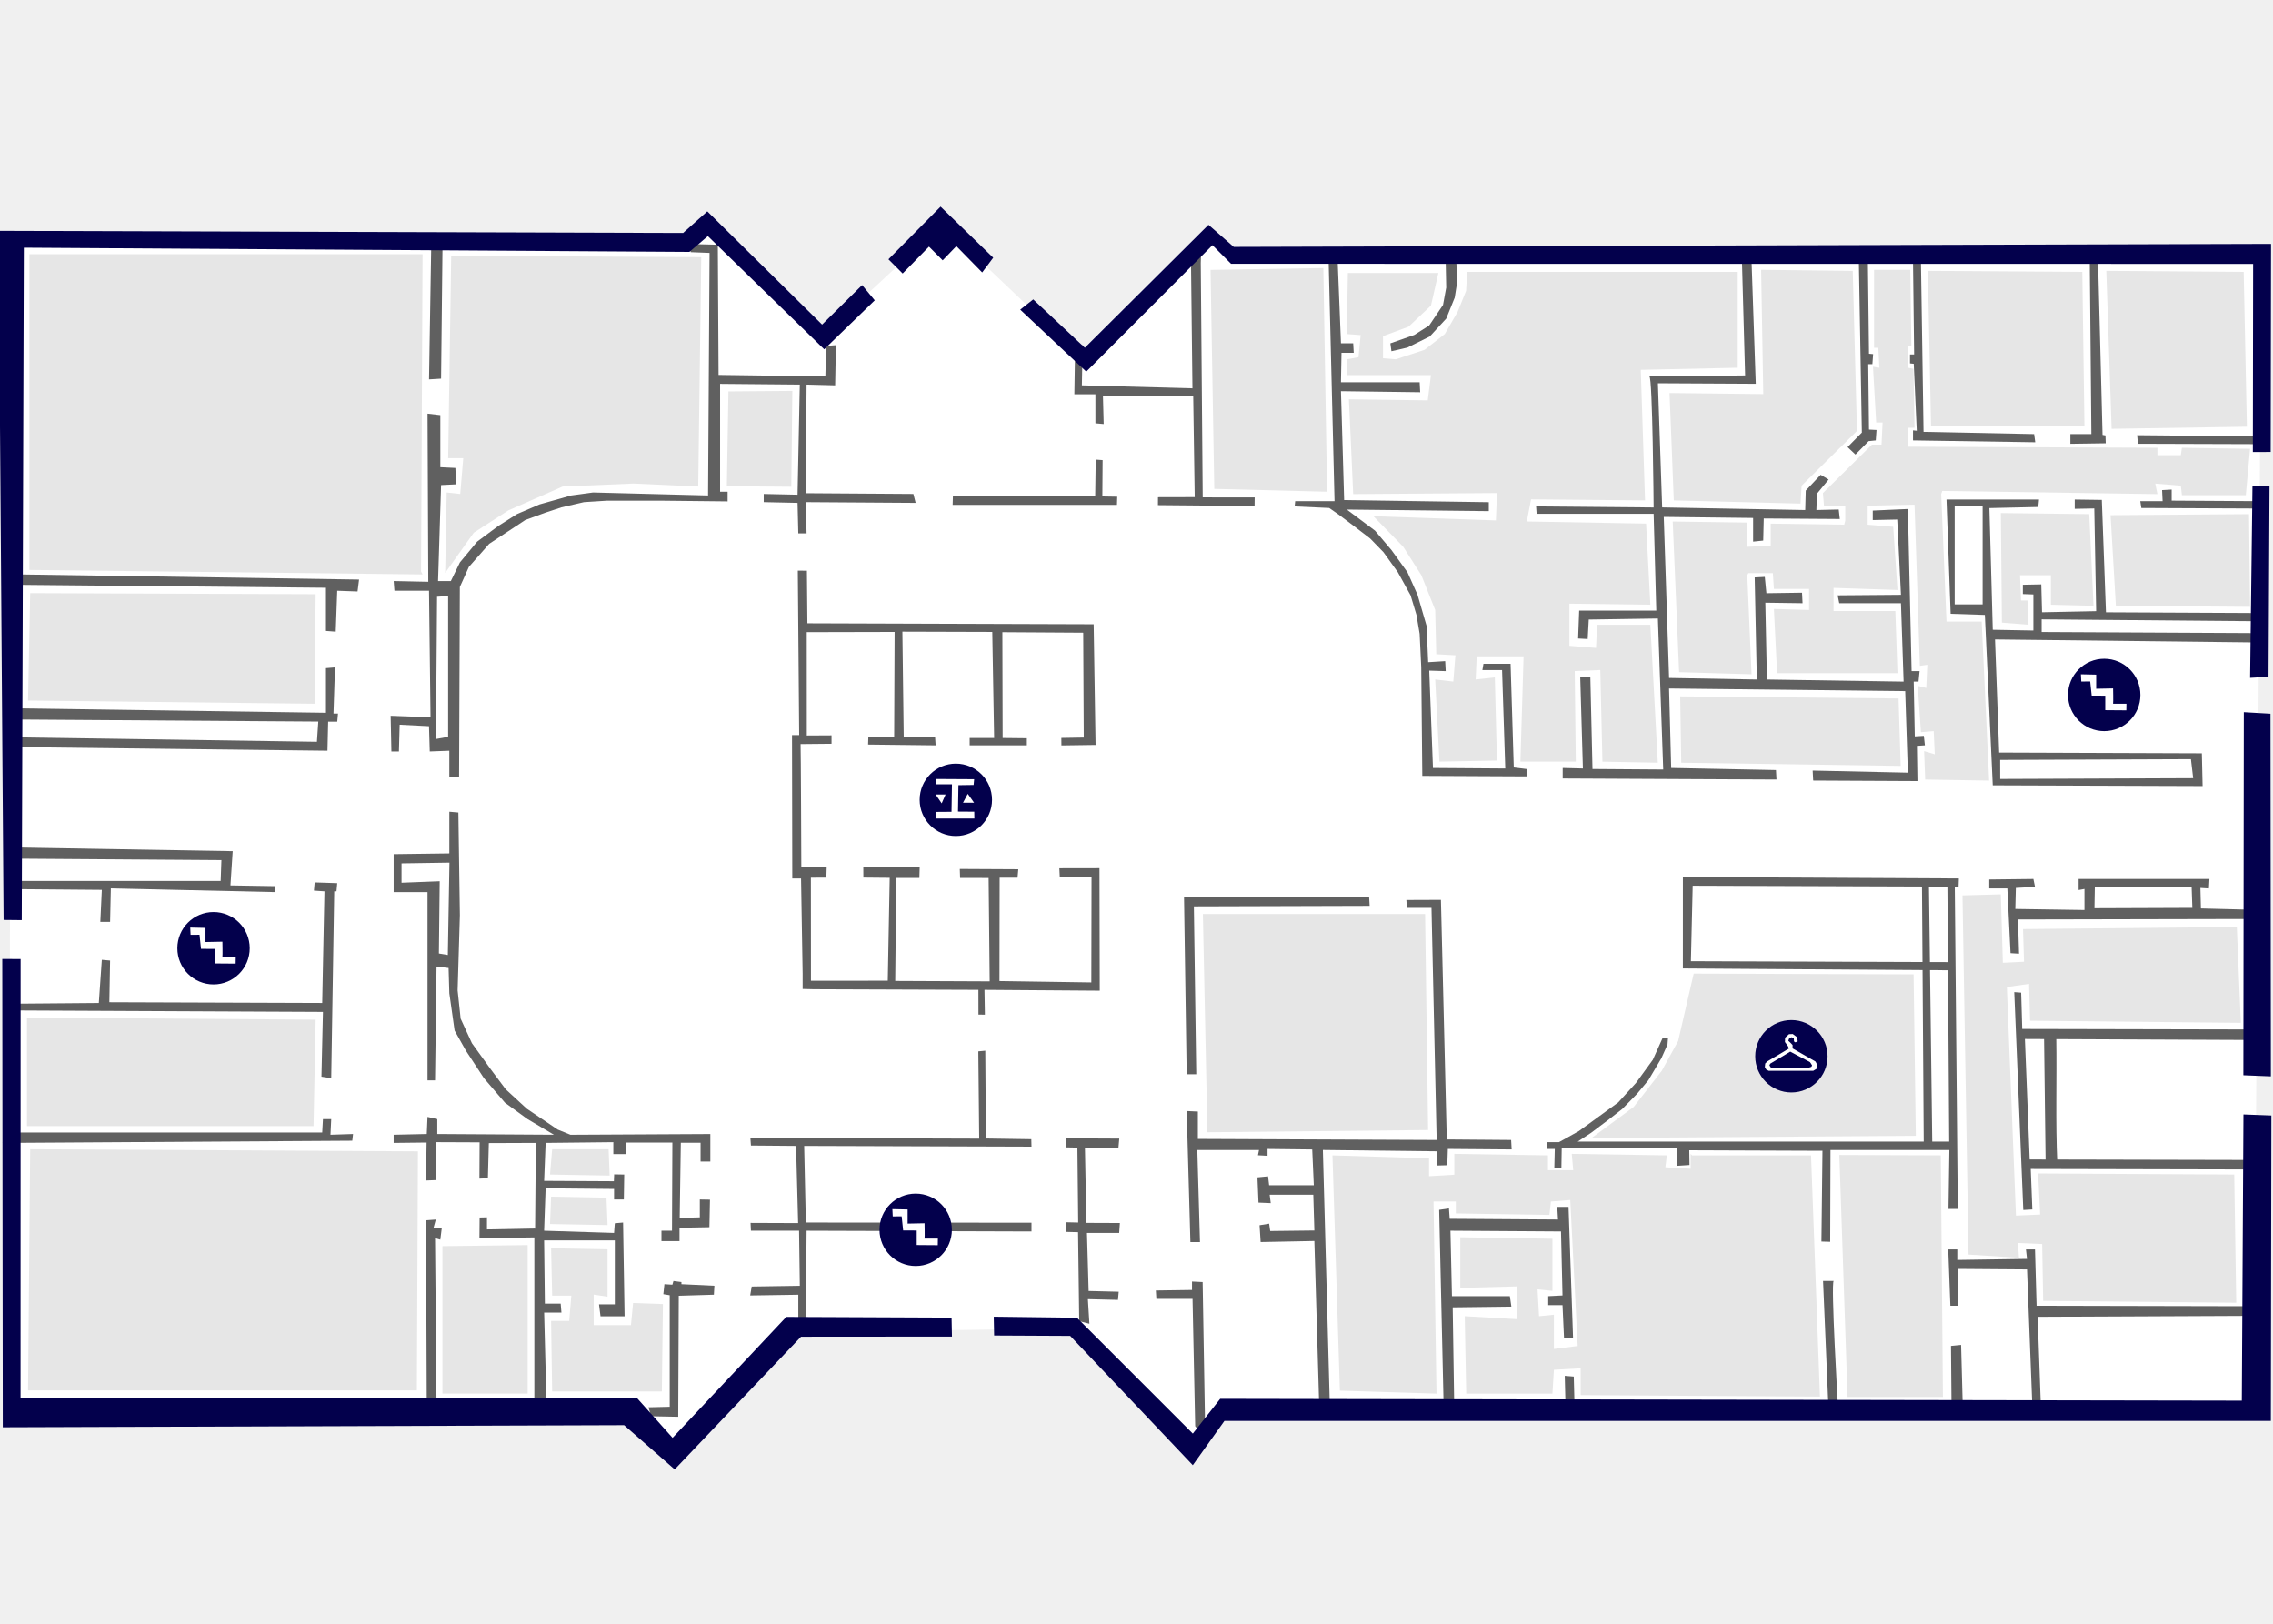
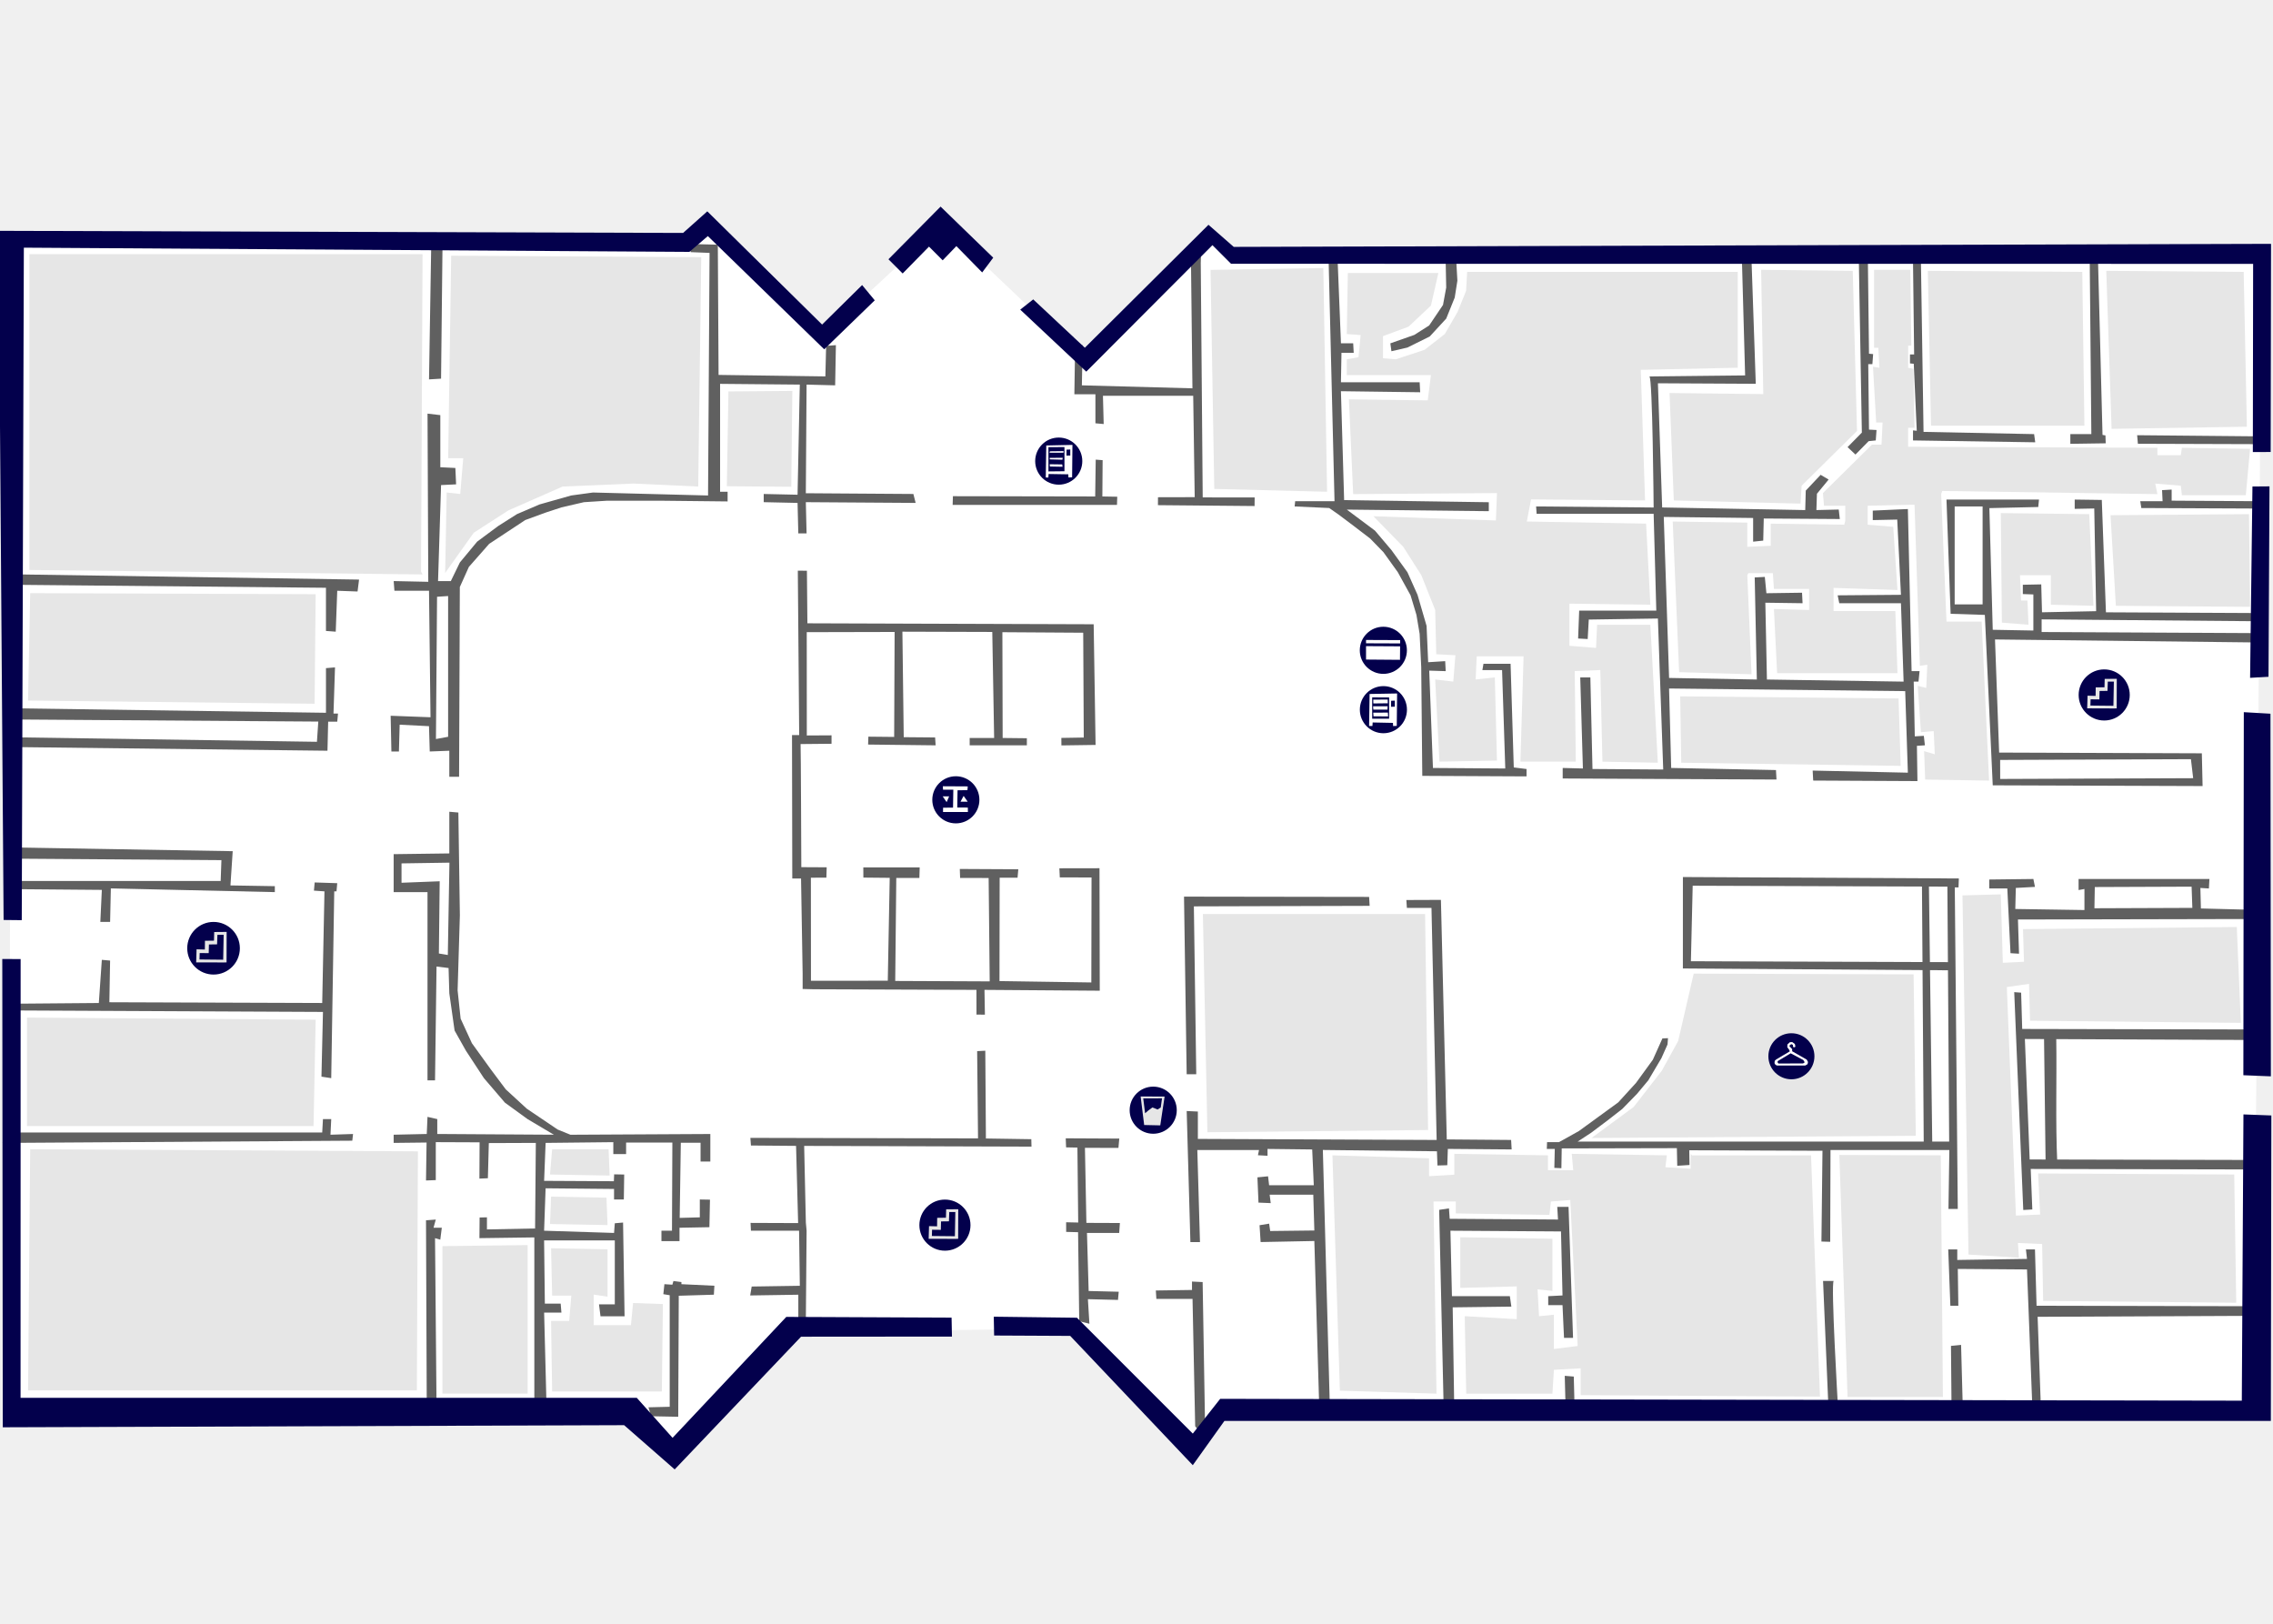
<svg xmlns="http://www.w3.org/2000/svg" width="210mm" height="150mm" viewBox="0 0 210 150" version="1.1" id="svg1" xml:space="preserve">
  <defs id="defs1" />
  <path style="display:inline;fill:#ffffff;fill-opacity:1;stroke-width:0.296" d="M 1.035,22.686 0.84,131.463 58.245,130.879 l 4.281,3.697 10.703,-11.481 25.881,-0.389 11.675,11.675 -0.195,-1.557 3.113,-2.724 94.571,0.195 0.633,-106.953 -95.864,0.123 -1.362,-1.751 -11.528,11.486 L 87.044,20.74 76.147,30.859 65.056,20.935 62.915,22.881 5.705,22.297" id="path48" />
  <g id="layer2" style="display:inline">
    <g id="g48" style="display:inline;fill:#606060;fill-opacity:1" transform="matrix(1.131638,0,0,1.119498,-7.408518,-59.47536)">
      <g id="g7" style="display:inline;fill:#606060;fill-opacity:1">
        <path style="fill:#606060;fill-opacity:1;stroke-width:0.265" d="m 94.321,81.609 -0.061,4.053 h 1.719 v 2.395 l 0.675,0.061 -0.061,-2.333 h 7.369 l 0.123,8.366 -2.998,0.007 -0.004,0.654 7.889,0.072 0.007,-0.708 -4.241,-0.004 -0.163,-19.809 h -0.798 l 0.123,10.808 -9.027,-0.246 0.061,-3.316" id="path5" />
        <path style="fill:#606060;fill-opacity:1;stroke-width:0.265" d="m 103.82,74.467 0.615,-1.034 0.191,0.511 -0.166,1.507" id="path7" />
      </g>
      <g id="g47" style="fill:#606060;fill-opacity:1">
        <path style="fill:#606060;fill-opacity:1;stroke-width:0.265" d="m 84.345,94.072 11.615,0.022 0.043,-3.039 0.564,0.043 -0.022,2.996 1.216,0.022 -0.022,0.673 -13.417,-2e-6" id="path6" />
        <path style="fill:#606060;fill-opacity:1;stroke-width:0.265" d="m 41.757,73.074 -0.184,11.36 0.983,-0.061 0.123,-11.483" id="path8" />
        <path style="display:inline;fill:#606060;fill-opacity:1;stroke-width:0.265" d="m 62.942,73.934 1.535,0.061 -0.123,20.019 -9.395,-0.246 -1.781,0.246 -2.579,0.737 -1.842,0.798 -1.535,0.983 -1.719,1.29 -1.412,1.719 -0.737,1.535 h -1.044 l 0.246,-7.921 1.228,-0.061 -0.061,-1.351 -1.228,-0.061 V 87.382 l -1.044,-0.123 0.061,13.878 -2.825,-0.061 0.061,0.798 H 41.572 l 0.123,10.439 -3.255,-0.123 0.061,2.948 h 0.614 l 0.061,-2.211 2.395,0.123 0.061,2.088 1.597,-0.061 v 2.149 h 0.798 l 0.061,-15.659 0.737,-1.658 1.658,-1.904 1.29,-0.86 1.658,-1.105 1.658,-0.614 1.29,-0.43 1.842,-0.43 1.904,-0.123 h 4.237 l 5.588,0.061 v -0.798 h -0.614 v -8.904 l 6.509,0.061 -0.184,9.088 -2.763,-0.061 v 0.675 l 2.763,0.061 0.061,2.518 h 0.675 l -0.061,-2.579 8.965,0.061 -0.184,-0.737 -8.781,-0.061 0.061,-8.965 2.333,0.061 0.061,-3.316 -0.798,0.061 -0.061,2.518 -8.72,-0.123 -0.061,-10.746 -2.456,-0.061" id="path9" />
        <path style="fill:#606060;fill-opacity:1;stroke-width:0.265" d="m 7.86,100.523 28.001,0.43 -0.123,0.983 -1.658,-0.061 -0.123,3.377 -0.798,-0.061 v -3.562 L 7.614,101.382" id="path10" />
        <path style="fill:#606060;fill-opacity:1;stroke-width:0.265" d="m 33.16,108.26 v 3.684 l -25.361,-0.368 -0.061,0.921 26.343,0.184 0.061,-0.675 h -0.368 l 0.123,-3.807" id="path11" />
        <path style="fill:#606060;fill-opacity:1;stroke-width:0.265" d="m 7.921,113.971 24.501,0.368 0.123,-1.842 h 0.798 l -0.061,2.579 -25.975,-0.307" id="path12" />
        <path style="fill:#606060;fill-opacity:1;stroke-width:0.265" d="m 7.676,123.059 17.869,0.307 -0.184,2.825 3.623,0.061 v 0.491 l -13.387,-0.307 -0.061,2.763 h -0.798 l 0.123,-2.64 -7.185,-0.061 v -0.675 H 24.563 l 0.061,-1.719 -17.071,-0.123" id="path13" />
        <path style="fill:#606060;fill-opacity:1;stroke-width:0.265" d="m 7.369,135.954 7.246,-0.061 0.246,-3.562 0.675,0.061 -0.061,3.439 17.378,0.061 0.184,-9.211 -0.86,-0.061 0.061,-0.675 1.842,0.061 -0.061,0.675 h -0.184 l -0.246,15.413 -0.798,-0.123 0.123,-5.342 -25.607,-0.123" id="path14" />
        <path style="fill:#606060;fill-opacity:1;stroke-width:0.265" d="M 7.062,146.578 H 32.853 l 0.061,-1.105 h 0.675 l -0.061,1.29 1.842,-0.061 -0.061,0.553 -28.554,0.184" id="path15" />
        <path style="fill:#606060;fill-opacity:1;stroke-width:0.265" d="m 43.23,120.111 v 3.439 l -4.544,0.061 v 3.132 h 2.763 v 15.536 h 0.614 l 0.123,-9.395 0.983,0.123 0.061,2.088 0.43,3.07 0.921,1.658 1.474,2.272 1.719,2.026 1.842,1.351 2.149,1.29 -9.518,-0.061 v -1.228 l -0.798,-0.184 -0.061,1.412 -2.702,0.061 v 0.675 l 2.687,-0.031 -0.046,3.132 0.798,-0.031 v -3.132 l 3.577,0.015 -0.015,2.994 0.691,-0.031 0.077,-2.901 3.838,-0.015 -0.061,7.062 -3.93,0.077 -2e-6,-0.998 -0.599,0.015 -0.015,1.704 4.483,-0.061 v 13.448 h 0.983 l -0.184,-7.246 h 1.412 l -0.061,-0.737 H 51.029 l -0.061,-5.22 h 5.772 v 5.281 h -1.29 l 0.123,0.983 h 1.965 l -0.123,-7.737 -0.675,0.061 -0.061,0.798 -5.711,-0.184 0.123,-3.5 5.588,0.054 v 0.867 l 0.798,1e-5 0.031,-2.057 -0.821,-0.015 -0.023,0.568 -5.695,-0.031 0.123,-3.132 5.527,-0.061 v 0.983 h 1.044 l -3e-6,-0.952 h 3.777 l -0.031,7.277 h -0.86 v 0.86 h 1.474 v -1.105 l 2.441,-0.046 0.046,-2.272 -0.829,-0.015 v 1.474 l -1.643,0.046 0.092,-6.202 h 1.612 v 1.551 h 0.798 v -2.272 l -11.422,0.061 -1.044,-0.43 -2.518,-1.719 -1.719,-1.597 -1.228,-1.658 -1.535,-2.149 -0.921,-2.026 -0.246,-2.333 0.184,-6.202 -0.123,-8.474" id="path16" />
      </g>
-       <path style="fill:#606060;fill-opacity:1;stroke-width:0.265" d="m 72.464,104.561 23.372,0.079 0.156,9.957 -2.789,0.04 -0.006,-0.619 1.83,-0.031 -0.045,-8.649 -6.599,-0.043 0.022,8.728 1.976,0.022 -2e-6,0.586 -4.668,-4e-5 v -0.608 l 1.997,4e-5 -0.152,-8.749 -7.338,-0.022 0.109,8.706 2.562,0.022 0.043,0.651 -5.514,-0.065 0.022,-0.651 2.106,0.022 0.037,-8.662 -7.174,0.017 0.005,8.525 2.019,-0.011 -2e-6,0.695 -2.527,0.025 c 0.023,0.131 0.06,10.158 0.06,10.158 l 2.071,0.011 -0.025,0.854 -1.265,0.004 0.006,8.507 6.272,-0.006 0.158,-8.489 -2.151,-0.021 -0.005,-0.838 h 4.603 l -0.026,0.868 H 79.721 l -0.087,8.5 7.714,0.035 -0.087,-8.531 -2.329,-0.005 -0.025,-0.74 4.776,0.025 -0.061,0.695 h -1.461 l -0.015,8.531 7.499,0.113 0.017,-8.662 -2.591,-0.008 -0.036,-0.75 3.276,-0.006 0.022,10.108 -9.411,-0.07 0.033,2.045 -0.524,-0.005 -0.004,-2.04 -13.442,-0.05 -0.909,-0.023 10e-7,-1.259 -0.13,-7.859 -0.716,0.002 -0.022,-11.835 0.586,4e-5 -0.112,-13.569 0.743,0.008" id="path17" />
+       <path style="fill:#606060;fill-opacity:1;stroke-width:0.265" d="m 72.464,104.561 23.372,0.079 0.156,9.957 -2.789,0.04 -0.006,-0.619 1.83,-0.031 -0.045,-8.649 -6.599,-0.043 0.022,8.728 1.976,0.022 -2e-6,0.586 -4.668,-4e-5 v -0.608 l 1.997,4e-5 -0.152,-8.749 -7.338,-0.022 0.109,8.706 2.562,0.022 0.043,0.651 -5.514,-0.065 0.022,-0.651 2.106,0.022 0.037,-8.662 -7.174,0.017 0.005,8.525 2.019,-0.011 -2e-6,0.695 -2.527,0.025 c 0.023,0.131 0.06,10.158 0.06,10.158 l 2.071,0.011 -0.025,0.854 -1.265,0.004 0.006,8.507 6.272,-0.006 0.158,-8.489 -2.151,-0.021 -0.005,-0.838 h 4.603 l -0.026,0.868 H 79.721 l -0.087,8.5 7.714,0.035 -0.087,-8.531 -2.329,-0.005 -0.025,-0.74 4.776,0.025 -0.061,0.695 h -1.461 l -0.015,8.531 7.499,0.113 0.017,-8.662 -2.591,-0.008 -0.036,-0.75 3.276,-0.006 0.022,10.108 -9.411,-0.07 0.033,2.045 -0.686,-0.005 -0.004,-2.04 -13.28,-0.05 -0.909,-0.023 10e-7,-1.259 -0.13,-7.859 -0.716,0.002 -0.022,-11.835 0.586,4e-5 -0.112,-13.569 0.743,0.008" id="path17" />
      <g id="g46" style="fill:#606060;fill-opacity:1">
-         <path style="fill:#606060;fill-opacity:1;stroke-width:0.265" d="m 71.723,162.114 v -2.149 l -3.93,0.061 0.123,-0.737 3.93,-0.061 -0.061,-4.544 h -3.93 l -0.031,-0.645 3.884,0.015 -0.169,-6.371 -3.684,-0.031 -0.046,-0.629 18.683,0.061 -0.072,-7.2 0.568,-0.055 0.05,7.243 3.707,0.058 0.015,0.614 -18.56,-0.061 0.138,6.325 18.422,0.015 -2e-6,0.722 -18.361,-0.061 -0.061,7.369" id="path18" />
+         <path style="fill:#606060;fill-opacity:1;stroke-width:0.265" d="m 71.723,162.114 v -2.149 l -3.93,0.061 0.123,-0.737 3.93,-0.061 -0.061,-4.544 h -3.93 l -0.031,-0.645 3.884,0.015 -0.169,-6.371 -3.684,-0.031 -0.046,-0.629 18.586,0.042 -0.072,-7.2 0.665,-0.035 0.05,7.243 3.707,0.058 0.015,0.614 -18.56,-0.061 0.138,6.325 0.061,0.675 -0.061,7.369" id="path18" />
        <path style="fill:#606060;fill-opacity:1;stroke-width:0.265" d="m 93.555,147.058 4.372,0.022 -0.069,0.769 -2.735,-0.004 0.119,6.192 2.735,0.011 -0.058,0.82 h -2.63 l 0.137,4.79 2.456,0.061 -0.061,0.675 -2.456,-0.061 0.123,2.026 -0.831,-0.206 -0.094,-7.347 -0.972,-0.025 -0.004,-0.795 0.987,0.022 -0.065,-6.184 -0.925,-0.018" id="path19" />
        <path style="fill:#606060;fill-opacity:1;stroke-width:0.265" d="m 100.911,159.616 2.953,-0.043 v -0.695 l 0.868,0.043 0.217,12.983 -0.825,-1.086 -0.217,-10.508 h -2.953" id="path20" />
        <path style="fill:#606060;fill-opacity:1;stroke-width:0.265" d="m 103.733,155.621 h 0.782 l -0.217,-7.599 h 5.037 l -0.087,0.434 0.782,0.043 v -0.564 l 3.647,0.043 0.13,2.953 h -3.647 l -0.087,-0.738 -0.868,0.087 0.087,2.084 0.999,0.043 -0.087,-0.695 h 3.561 l 0.087,2.953 -3.604,0.043 -0.087,-0.608 -0.782,0.13 0.087,1.389 4.386,-0.087 0.391,13.417 0.868,0.043 -0.564,-20.972 9.314,0.109 0.043,1.172 0.803,-0.022 0.043,-1.346 5.211,0.043 -0.043,-0.782 -5.254,-0.043 -0.478,-19.767 -2.822,0.011 0.043,0.651 h 2.008 l 0.423,19.149 -19.496,-0.087 v -2.258 l -0.912,-0.043" id="path21" />
        <path style="fill:#606060;fill-opacity:1;stroke-width:0.265" d="m 103.212,127.115 0.217,14.655 h 0.782 l -0.195,-13.851 14.351,-0.043 -0.043,-0.738" id="path22" />
        <path style="fill:#606060;fill-opacity:1;stroke-width:0.265" d="M 115.022,74.814 115.5,94.484 h -3.213 l -0.043,0.434 2.822,0.13 0.738,0.521 1.259,0.955 1.346,1.042 1.086,1.129 1.172,1.65 1.042,1.911 0.478,1.607 0.261,1.563 0.13,2.736 0.087,8.988 8.511,0.043 v -0.608 l -1.042,-0.13 -0.261,-8.554 h -2.214 l -0.087,0.521 h 1.607 l 0.261,8.12 -5.905,-0.043 -0.304,-8.033 1.346,0.043 -0.043,-0.825 -1.389,0.087 -0.13,-2.996 -0.738,-2.562 -0.825,-1.867 -1.303,-1.824 -1.346,-1.607 -2.301,-1.737 11.593,0.13 v -0.738 l -11.811,-0.174 -0.261,-8.988 6.47,0.087 -0.043,-0.825 h -6.426 l 0.043,-2.432 h 0.999 l -0.043,-0.782 h -0.999 l -0.261,-6.6" id="path23" />
        <path style="display:inline;fill:#606060;fill-opacity:1;stroke-width:0.265" d="m 124.575,74.728 0.043,2.128 -0.261,1.433 -1.129,1.693 -1.216,0.782 -1.954,0.695 0.087,0.651 1.303,-0.304 1.824,-0.912 1.346,-1.476 0.695,-1.737 0.217,-1.389 -0.087,-1.563" id="path24" />
        <path style="display:inline;fill:#606060;fill-opacity:1;stroke-width:0.265" d="m 148.761,74.597 0.261,9.509 c 0,0 -8.076,0.087 -7.816,0.087 0.261,0 0.347,10.812 0.347,10.812 L 131.957,94.918 132,95.526 h 9.553 l 0.217,7.989 h -6.296 l -0.087,2.301 0.782,0.043 0.087,-1.607 5.645,-0.087 0.434,12.462 -5.775,-0.043 -0.174,-7.555 h -0.825 l 0.217,7.512 -1.65,-0.043 v 0.868 l 17.455,0.087 -0.043,-0.782 -8.554,-0.174 -0.174,-6.557 19.279,0.217 0.217,6.73 -7.772,-0.174 0.043,0.825 8.511,0.043 -0.043,-2.909 0.651,-0.043 -0.087,-0.782 -0.738,0.043 -0.087,-4.516 h 0.391 l 0.087,-0.868 h -0.651 l -0.304,-13.374 -2.866,0.13 v 0.782 l 1.997,-0.043 0.304,6.209 -5.167,0.043 0.13,0.651 h 5.037 l 0.217,6.47 -11.159,-0.174 -0.13,-6.339 3.039,0.043 -0.043,-0.868 -2.909,0.043 -0.13,-1.346 -0.825,0.043 0.174,8.424 -7.164,-0.13 -0.434,-13.287 7.295,0.087 v 1.954 l 0.825,-0.087 0.043,-1.824 6.209,0.043 -0.087,-0.782 -1.824,0.043 0.043,-1.346 0.955,-1.172 -0.651,-0.391 -1.216,1.303 -0.043,1.607 -11.68,-0.217 -0.347,-10.247 7.989,0.043 -0.347,-10.204" id="path25" />
        <path style="fill:#606060;fill-opacity:1;stroke-width:0.265" d="m 158.306,74.609 0.246,14.216 -1.167,1.197 0.645,0.614 1.075,-1.105 0.583,-0.061 0.061,-0.86 -0.614,-0.031 -0.061,-5.404 h 0.338 l 0.061,-0.829 -0.338,-0.031 -0.092,-7.768" id="path26" />
        <path style="fill:#606060;fill-opacity:1;stroke-width:0.265" d="m 162.728,74.701 0.092,7.676 h -0.338 v 0.737 l 0.307,0.031 0.246,5.527 -0.307,-0.031 v 0.829 l 9.979,0.154 -0.092,-0.675 -9.027,-0.184 -0.215,-14.216" id="path27" />
        <path style="fill:#606060;fill-opacity:1;stroke-width:0.265" d="m 177.158,74.684 0.13,14.264 -1.715,-2e-6 v 0.803 l 2.888,-0.043 -0.022,-0.651 -0.239,-0.043 -0.369,-14.459" id="path28" />
        <path style="fill:#606060;fill-opacity:1;stroke-width:0.265" d="M 176.984,89.274 Z" id="path29" />
        <path style="fill:#606060;fill-opacity:1;stroke-width:0.265" d="m 181.027,89.04 9.733,0.092 -0.154,0.645 -9.518,-0.031" id="path30" />
        <path style="fill:#606060;fill-opacity:1;stroke-width:0.265" d="m 175.93,94.351 2.211,0.031 0.338,9.272 12.343,0.061 -0.031,0.675 -17.562,-0.154 v 1.044 l 17.777,0.092 -0.031,0.829 -0.276,-0.061 -21.277,-0.246 0.338,9.334 16.549,0.061 0.061,2.702 -17.132,-0.061 -0.645,-14.062 -2.794,-0.092 -0.338,-9.426 h 7.553 l -0.061,0.614 -3.991,0.092 0.276,10.04 3.316,0.061 v -2.978 l -0.86,-0.031 v -0.768 l 1.504,-0.031 0.061,2.303 4.421,-0.092 -0.154,-8.474 -1.597,0.031" id="path31" />
        <path style="fill:#606060;fill-opacity:1;stroke-width:0.265" d="m 189.924,126.355 v -0.564 h 1.172 l 0.043,0.564" id="path32" />
        <path style="fill:#606060;fill-opacity:1;stroke-width:0.265" d="m 191.226,128.222 -4.993,-0.13 -0.043,-1.693 0.695,0.043 0.043,-0.782 h -10.682 v 0.912 l 0.478,-0.087 v 1.737 l -5.645,-0.087 0.043,-1.737 1.563,-0.087 -0.13,-0.651 -3.604,0.043 v 0.738 h 1.476 l 0.261,5.341 0.695,0.043 -0.087,-2.822 19.974,-0.043" id="path33" />
        <path style="fill:#606060;fill-opacity:1;stroke-width:0.265" d="m 191.4,138.079 -19.757,-0.043 -0.087,-2.996 -0.564,-0.043 0.738,17.976 0.738,-0.043 -0.13,-3.343 19.149,0.043 -0.13,-0.782 -19.105,-0.043 -0.391,-9.943 19.539,0.087" id="path34" />
        <path style="fill:#606060;fill-opacity:1;stroke-width:0.265" d="m 173.424,138.643 0.13,10.508 h 0.955 c -0.159,-3.514 -0.033,-6.904 -0.087,-10.421" id="path35" />
        <path style="fill:#606060;fill-opacity:1;stroke-width:0.265" d="m 166.429,160.875 h -0.651 l -0.174,-4.646 h 0.738 v 0.868 l 5.692,-0.087 -0.087,-0.782 h 0.738 l 0.13,4.646 18.975,0.043 V 161.7 l -18.888,0.087 0.261,7.338 -0.695,0.043 -0.434,-11.289 -5.649,-0.043" id="path36" />
        <path style="fill:#606060;fill-opacity:1;stroke-width:0.265" d="m 155.385,158.829 0.434,10.334 0.782,0.043 c 0,0 -0.597,-10.255 -0.347,-10.378" id="path37" />
        <path style="fill:#606060;fill-opacity:1;stroke-width:0.265" d="m 165.828,164.188 0.043,4.82 0.912,-0.043 -0.13,-4.863" id="path38" />
        <path style="fill:#606060;fill-opacity:1;stroke-width:0.265" d="m 134.296,166.658 0.061,2.395 0.737,0.061 -0.061,-2.395" id="path39" />
        <path style="fill:#606060;fill-opacity:1;stroke-width:0.265" d="m 125.27,169.114 -0.123,-8.106 4.79,-0.061 -0.123,-0.86 h -4.728 l -0.123,-5.404 9.027,0.061 0.123,5.281 -1.167,0.061 v 0.737 h 1.167 l 0.123,2.702 h 0.737 l -0.368,-10.808 h -0.921 l 0.061,1.044 -8.843,-0.061 -0.061,-0.86 -0.798,0.123 0.368,16.396" id="path40" />
        <path style="fill:#606060;fill-opacity:1;stroke-width:0.265" d="m 134.021,149.525 -0.576,-0.026 0.037,-1.563 h -0.651 l 0.021,-0.564 h 0.977 l 1.619,-0.912 3.215,-2.366 1.45,-1.607 1.374,-1.911 0.782,-1.759 0.457,-0.022 -0.041,0.521 -0.498,1.129 -1.067,1.824 -0.932,1.129 -1.197,1.238 -1.186,0.934 -1.341,1.02 -1.113,0.738 h 30.33 l -0.146,-21.038 -20.794,-0.075 -0.146,6.231 21.054,0.075 0.018,0.673 -21.727,-0.152 0.002,-7.544 22.529,0.119 -0.028,0.738 h -0.304 l 0.244,26.53 h -0.76 l 0.073,-4.863 h -9.705 l -0.023,7.577 -0.716,-0.022 0.085,-7.49 -10.875,-0.043 0.02,1.216 -1.001,0.065 -0.032,-1.455 -9.401,0.022" id="path41" />
        <path style="fill:#606060;fill-opacity:1;stroke-width:0.265" d="m 163.458,126.051 0.147,21.58 0.696,-0.043 -0.276,-21.624" id="path42" />
      </g>
      <g id="g54" style="fill:#606060;fill-opacity:1">
        <path style="fill:#606060;fill-opacity:1;stroke-width:0.265" d="m 41.327,153.824 0.061,15.352 h 0.798 l -0.123,-13.878 0.43,0.123 0.123,-0.983 h -0.675 l 0.184,-0.675" id="path53" />
        <path style="fill:#606060;fill-opacity:1;stroke-width:0.265" d="m 59.487,169.255 1.737,-0.043 v -9.205 l -0.521,-0.087 0.087,-0.825 0.651,0.043 0.087,-0.304 0.651,0.087 v 0.174 l 2.692,0.13 -0.043,0.738 -2.866,0.087 -0.043,9.987 -2.214,-0.043" id="path54" />
      </g>
      <path style="fill:#606060;fill-opacity:1;stroke-width:0.265" d="m 190.705,94.484 -6.861,-0.043 v -0.912 l -0.782,0.043 0.043,0.912 h -1.824 l 0.087,0.564 9.466,0.043" id="path80" />
    </g>
    <g id="g4" style="display:inline;fill:#03004c;fill-opacity:1" transform="matrix(1.120375,0,0,1.120375,-7.332434,-59.62613)">
      <path id="path1" style="display:inline;fill:#03004c;fill-opacity:1;stroke-width:0.265" d="m 64.871,70.646 -1.997,1.78 -56.447,-0.174 0.415,56.823 1.497,0.016 0.172,-55.45 54.884,0.347 1.52,-1.302 9.596,9.335 4.168,-4.038 -1.042,-1.259 -3.3,3.257 z m -58.138,61.645 0.041,38.614 51.237,-0.174 4.169,3.647 10.421,-10.942 12.444,-0.01 -0.031,-1.563 -13.629,-0.06 -9.379,9.971 -2.953,-3.3 H 8.24 l 0.006,-36.174 z" />
      <path style="fill:#03004c;fill-opacity:1;stroke-width:0.265" d="m 79.808,74.597 1.172,1.172 2.171,-2.214 1.129,1.129 1.129,-1.172 2.128,2.171 0.912,-1.216 -4.342,-4.212" id="path2" />
      <path id="path4" style="fill:#03004c;fill-opacity:1;stroke-width:0.265" d="m 106.198,71.754 -10.194,10.137 -4.257,-3.985 -1.071,0.844 5.445,5.113 10.404,-10.429 1.535,1.535 84.283,0.007 -0.023,15.516 1.47,-0.003 0.03,-17.163 -85.538,0.251 z m 85.895,37.356 1.518,-0.087 0.082,-15.701 -1.405,0.012 z m -0.518,2.831 -0.037,29.935 2.268,0.092 -0.033,-29.9 z m 2.271,33.253 -2.301,-0.087 -0.135,23.604 -84.246,-0.151 -2.258,2.865 -9.552,-9.552 -6.861,-0.087 0.03,1.552 6.273,0.031 10.109,10.661 2.606,-3.647 h 86.293 z" />
    </g>
    <g id="g45" style="display:inline;fill:#ffffff;fill-opacity:1" transform="matrix(1.120375,0,0,1.120375,-7.332435,-59.62613)">
      <path style="fill:#ffffff;fill-opacity:1;stroke-width:0.265" d="m 179.287,126.359 -0.031,1.75 8.075,-0.031 -0.061,-1.75" id="path43" />
      <path style="fill:#ffffff;fill-opacity:1;stroke-width:0.352" d="m 171.481,115.879 0.004,1.569 15.914,-0.063 -0.185,-1.568" id="path43-1" />
      <rect style="fill:#ffffff;fill-opacity:1;stroke-width:0.265" id="rect43" width="2.303" height="8.075" x="167.732" y="94.979" ry="0" rx="0" />
      <path style="fill:#ffffff;fill-opacity:1;stroke-width:0.276" d="m 39.655,124.41 3.952,-0.061 -0.134,7.614 -0.737,-0.123 0.067,-5.956 -3.148,0.123" id="path44" />
      <path style="fill:#ffffff;fill-opacity:1;stroke-width:0.323" d="m 42.585,102.426 -0.091,11.729 1.004,-0.184 v -11.606" id="path45" />
    </g>
  </g>
  <g id="layer3" style="display:inline" transform="matrix(1.011481,0,0,1,-0.03178661,0)">
    <path style="fill:#e6e6e6;fill-opacity:1;stroke-width:0.293" d="m 154.735,89.942 -1.42,6.225 -1.488,2.736 -2.57,3.352 -3.854,2.873 29.619,-0.205 -0.203,-14.913" id="garderob" />
    <path style="fill:#ffffff;fill-opacity:1;stroke-width:0.296" d="m 72.202,46.874 -16.924,-0.275 -3.44,0.688 -3.44,1.238 -2.89,1.926 -2.202,2.477 -0.963,1.376 0.275,37.426 0.55,3.302 2.064,2.89 3.44,4.128 3.715,2.202 36.463,0.138 -0.138,-12.246 H 72.477 V 81.823 H 71.651 l 0.138,-14.723 0.963,0.138 v -0.275" id="priem_hall" />
    <path style="display:inline;fill:#e6e6e6;fill-opacity:1;stroke-width:0.296" d="M 38.628,23.482 H 2.715 v 29.171 l 35.913,0.413 -0.138,-0.275" id="0105" />
    <path style="display:inline;fill:#e6e6e6;fill-opacity:1;stroke-width:0.296" d="m 41.242,23.62 -0.275,18.713 h 1.376 l -0.275,3.302 -1.238,-0.138 -0.138,7.43 2.614,-3.715 3.165,-2.064 4.953,-2.202 6.467,-0.275 5.917,0.275 0.275,-21.19" id="path3" />
    <path style="display:inline;fill:#e6e6e6;fill-opacity:1;stroke-width:0.296" d="m 66.567,36.161 -0.146,8.757 5.886,0.049 0.097,-8.854" id="path46" />
    <path style="fill:#e6e6e6;fill-opacity:1;stroke-width:0.296" d="m 2.789,54.794 -0.195,9.924 26.173,0.292 0.097,-10.119" id="0106" />
    <path style="fill:#e6e6e6;fill-opacity:1;stroke-width:0.296" d="M 2.498,94.004 V 104.025 H 28.67 l 0.195,-9.827" id="0103" />
    <path style="fill:#e6e6e6;fill-opacity:1;stroke-width:0.296" d="M 2.789,106.166 2.595,128.446 H 38.108 l 0.097,-22.086" id="0102" />
    <path style="display:inline;fill:#e6e6e6;fill-opacity:1;stroke-width:0.296" d="m 40.443,115.117 v 13.621 H 48.227 V 115.02" id="0161" />
    <path style="fill:#e6e6e6;fill-opacity:1;stroke-width:0.296" d="m 55.524,119.787 v -4.378 l -5.157,-0.097 0.097,4.378 h 1.751 l -0.195,2.335 h -1.654 l 0.097,6.519 h 10.021 l 0.097,-8.076 -2.724,-0.097 -0.195,2.043 h -3.405 v -2.822" id="0163" />
    <path style="fill:#e6e6e6;fill-opacity:1;stroke-width:0.296" d="m 50.464,106.166 -0.195,2.335 5.449,0.097 -0.097,-2.432" id="wc2" />
    <path style="fill:#e6e6e6;fill-opacity:1;stroke-width:0.296" d="m 50.367,110.544 -0.097,2.53 5.254,0.097 -0.097,-2.53" id="wc" />
    <path style="display:inline;fill:#e6e6e6;fill-opacity:1;stroke-width:0.294" d="m 165.453,106.728 0.815,22.291 -21.858,-0.138 v -2.477 l -2.444,0.138 -0.136,2.202 h -7.874 l -0.136,-7.155 4.752,0.275 v -3.027 l -5.159,0.138 v -4.678 l 8.417,0.138 v 4.816 l -1.358,-0.138 0.136,2.477 1.358,-0.138 v 3.165 l 2.172,-0.275 -0.679,-13.485 -1.765,0.138 -0.136,1.238 -8.553,-0.138 v -1.101 h -2.036 l 0.272,17.75 -8.825,-0.275 -0.679,-21.74 8.825,0.275 v 1.651 l 2.308,-0.138 v -1.926 l 8.553,0.138 v 1.376 h 2.308 l -0.136,-1.514 8.689,0.138 -0.136,1.101 2.308,0.138 v -1.376 l 0.136,0.138" id="0114" />
    <path style="fill:#e6e6e6;fill-opacity:1;stroke-width:0.289" d="m 177.303,106.728 -9.265,-0.035 0.75,22.359 h 8.71" id="0113" />
    <path style="display:inline;fill:#e6e6e6;fill-opacity:1;stroke-width:0.288" d="m 179.284,82.717 3.501,-0.097 0.184,6.324 1.935,-0.097 -0.092,-3.016 19.529,-0.195 0.368,8.854 -19.253,-0.195 -0.092,-3.405 -2.027,0.292 0.829,21.113 2.211,-0.097 -0.184,-3.795 17.913,0.097 0.184,11.845 -17.637,-0.169 -0.092,-5.254 -2.211,-0.097 0.092,1.362 -4.606,-0.292" id="0112" />
    <path style="fill:#e6e6e6;fill-opacity:1;stroke-width:0.296" d="m 109.903,84.438 0.413,20.158 20.158,-0.206 -0.275,-19.952" id="mirror_room" />
    <path style="fill:#e6e6e6;fill-opacity:1;stroke-width:0.296" d="m 153.5,64.329 0.097,6.13 20.043,0.292 -0.195,-6.227" id="0120" />
    <path style="display:inline;fill:#e6e6e6;fill-opacity:1;stroke-width:0.296" d="m 175.781,69.388 0.097,2.627 5.838,0.097 -0.681,-14.692 h -3.211 l -0.486,-11.773 0.097,-0.292 19.654,0.292 -0.195,-0.973 2.335,0.195 0.097,0.876 h 5.838 l 0.389,-4.281 -6.227,-0.097 -0.097,0.681 h -2.141 v -0.681 l -22.767,-0.097 v -1.751 h 0.584 l -0.097,-5.449 -0.486,-0.097 v -2.043 h 0.292 l -0.097,-7.005 h -3.308 v 7.2 h 0.389 l 0.097,1.849 -0.584,-0.097 0.292,5.157 h 0.584 l -0.097,2.043 h -0.876 l -4.476,4.476 0.097,1.168 h 1.946 v 1.362 l -0.097,0.389 -6.713,-0.097 v 2.043 l -2.141,0.097 v -2.238 l -6.811,-0.097 0.584,13.913 6.616,0.195 -0.389,-9.146 0.097,-0.195 h 2.238 l 0.097,1.459 h 3.211 v 1.946 l -3.211,-0.097 0.292,5.935 h 10.994 l -0.195,-5.74 h -5.643 v -2.141 l 5.838,0.195 -0.389,-5.838 -2.335,-0.195 v -1.751 l 4.281,-0.097 0.486,14.886 0.681,-0.097 -0.097,2.14 -0.778,-0.195 0.292,4.281 1.168,-0.097 0.097,2.14" id="path47" />
    <path style="fill:#e6e6e6;fill-opacity:1;stroke-width:0.296" d="m 138.906,70.361 h 5.059 l -0.097,-8.367 2.335,-0.097 0.195,8.465 5.059,0.097 -0.681,-12.746 h -4.865 l -0.097,2.141 -2.432,-0.195 v -3.892 l 7.394,0.097 -0.389,-7.492 -10.897,-0.195 0.389,-2.043 10.411,0.097 -0.389,-12.065 8.854,-0.195 v -8.854 h -24.713 l -0.097,1.751 -0.778,1.946 -1.168,2.043 -1.849,1.459 -2.627,0.876 -1.168,-0.097 v -2.043 l 2.335,-0.876 2.043,-1.946 0.681,-3.016 h -8.27 l -0.097,5.643 1.265,0.097 -0.195,2.043 -1.07,0.195 v 1.459 h 7.686 l -0.292,2.335 -7.2,-0.097 0.389,8.757 13.135,-0.097 -0.097,2.53 -11.189,-0.389 2.724,2.822 1.654,2.627 1.265,3.211 0.097,4.086 1.751,0.097 -0.195,2.432 -1.654,-0.195 0.389,7.589 5.254,-0.097 -0.195,-7.686 -1.751,0.195 0.097,-2.141 h 4.281" id="path49" />
    <path style="fill:#e6e6e6;fill-opacity:1;stroke-width:0.296" d="m 160.895,24.924 0.195,11.481 -8.562,-0.097 0.389,9.924 11.578,0.292 0.097,-1.654 5.059,-5.059 -0.389,-14.789" id="path50" />
    <path style="fill:#e6e6e6;fill-opacity:1;stroke-width:0.296" d="m 176.119,25.021 0.292,14.302 h 14.011 l -0.195,-14.205" id="path51" />
    <path style="fill:#e6e6e6;fill-opacity:1;stroke-width:0.296" d="m 192.419,25.021 0.486,14.594 12.357,-0.195 -0.292,-14.302" id="path52" />
    <path style="fill:#e6e6e6;fill-opacity:1;stroke-width:0.296" d="m 182.786,47.399 8.076,0.097 0.389,8.465 -3.892,-0.097 v -2.724 h -2.822 l 0.097,2.335 h 0.584 l 0.097,2.238 -2.432,-0.195" id="path55" />
    <path style="fill:#e6e6e6;fill-opacity:1;stroke-width:0.296" d="m 192.808,47.594 12.648,-0.097 0.097,8.562 -12.259,-0.097" id="path56" />
    <path style="fill:#ffffff;fill-opacity:1;stroke-width:0.296" d="m 74.788,47.302 46.313,0.292 1.265,0.584 1.654,1.459 2.335,2.822 1.849,3.016 0.778,3.503 0.097,6.422 -0.097,7.005 73.264,0.973 h 1.9 l 0.182,7.246 -51.119,-0.435 -0.195,11.481 -1.07,3.6 -3.308,4.67 -4.767,4.378 -2.627,0.876 -0.876,-0.097 -7.394,-0.195 -0.292,-22.767 -25.102,0.195 0.292,22.378 -16.54,-0.195 -0.195,-12.357 H 101.253 L 100.863,57.031 74.496,56.837" id="hall1" />
    <path style="fill:#e6e6e6;fill-opacity:1;stroke-width:0.263" d="m 110.601,24.933 10.303,-0.174 0.343,20.668 -10.303,-0.261" id="0119" />
    <path style="display:inline;fill:#ffffff;fill-opacity:1;stroke-width:0.296" d="m 100.182,69.583 -3.892,0.097 v -2.043 h 1.946 v -8.465 l -5.546,-0.097 -0.097,8.465 2.043,-0.097 -0.584,2.335 h -5.74 l 0.097,-2.432 1.849,-0.195 v -7.686 l -6.908,-0.389 -0.195,8.173 2.822,0.195 -0.195,2.335 -6.908,-0.389 0.195,-1.751 2.043,-0.195 0.195,-8.173 -7.005,-0.389 v 8.367 l 2.432,0.292 -0.389,1.751 h -2.53 l 0.195,10.313 h 1.946 l 0.097,2.335 -1.654,-0.195 0.292,8.27 6.032,-0.292 0.097,-7.978 -2.238,-0.097 v -2.14 l 6.13,0.389 -0.097,1.849 -2.141,-0.097 0.097,8.27 h 7.492 l -0.097,-8.367 -2.919,0.097 0.292,-2.043 6.713,0.097 -0.681,2.141 h -1.459 l 0.292,8.367 6.908,-0.195 0.292,-8.367 h -2.627 l -0.389,-1.946 4.184,-0.097" id="elevators1" />
  </g>
  <g id="g60">
-     <g id="g62">
+     <g id="elevator01" transform="matrix(0.6510382,0,0,0.6510382,30.81692,25.7833)">
      <ellipse style="display:inline;fill:#03004c;fill-opacity:1;stroke-width:0.263" id="ellipse60" cx="87.339" cy="73.886" rx="3.305" ry="3.343" transform="matrix(1.011481,0,0,1,-0.03178661,0)" />
      <path style="display:inline;fill:#ffffff;fill-opacity:1;stroke-width:0.243" d="m 85.54,72.453 h 1.444 l -0.04,2.542 -1.395,0.01 -0.01,0.61 h 3.492 l -0.01,-0.63 -1.484,-0.01 0.04,-2.442 1.385,-0.02 0.049,-0.53 -3.492,-0.02 z" id="path61" transform="matrix(1.011481,0,0,1,-0.03178661,0)" />
      <path style="display:inline;fill:#ffffff;fill-opacity:1;stroke-width:0.243" d="m 86.401,73.393 h -0.91 l 0.554,0.821 z" id="path62" transform="matrix(1.011481,0,0,1,-0.03178661,0)" />
      <path style="display:inline;fill:#ffffff;fill-opacity:1;stroke-width:0.243" d="m 88.429,73.333 -0.435,0.821 h 1.009 z" id="path63" transform="matrix(1.011481,0,0,1,-0.03178661,0)" />
    </g>
-     <g id="g61">
+     <g id="stairs01" transform="matrix(0.7061374,0,0,0.7061374,57.12826,18.86575)">
      <circle style="display:inline;fill:#03004c;fill-opacity:1;stroke-width:0.265" id="path57-5-4" cx="194.405" cy="64.199" r="3.343" />
-       <path style="display:inline;fill:#ffffff;fill-opacity:1;stroke-width:0.437" d="m 192.251,62.291 1.41,0.031 v 1.304 l 1.563,-0.031 c 0,0 0.028,1.26 0,1.415 h 1.233 l -0.01,0.611 -1.947,-0.015 v -1.341 l -1.253,-0.007 -0.138,-1.304 -0.824,0.007 z" id="path60-2" />
+       <path style="fill:#e6e6e6;stroke-width:0.345" d="m 192.178,65.954 0.05,-1.659 1.052,0.028 0.014,-1.112 1.147,-0.015 0.028,-1.097 1.582,-0.014 -0.012,3.874 -0.406,-0.004 -0.023,-0.327 0.059,-3.176 -0.792,-9.6e-4 -0.042,1.215 -1.036,0.014 -0.028,1.102 -1.146,-0.013 -0.024,0.817 3.218,0.033 -0.005,0.346 -3.207,-0.011 z" id="path64-3" />
    </g>
-     <g id="g65">
+     <g id="garderob01" transform="matrix(0.6363636,0,0,0.6363636,60.18398,35.4827)">
      <ellipse style="display:inline;fill:#03004c;fill-opacity:1;stroke-width:0.263" id="ellipse56" cx="163.659" cy="97.577" rx="3.305" ry="3.343" transform="matrix(1.011481,0,0,1,-0.03178661,0)" />
      <path style="display:inline;fill:#ffffff;fill-opacity:1;stroke-width:0.199" d="m 163.426,96.866 -1.965,1.183 -0.195,0.197 -0.033,0.329 0.13,0.23 0.227,0.115 h 4.061 l 0.325,-0.197 0.065,-0.312 -0.179,-0.345 -2.095,-1.216 v -0.312 l -0.211,-0.23 -0.179,-0.164 0.081,-0.214 0.211,-0.115 0.211,0.115 0.016,0.279 0.13,0.082 0.211,-0.099 -0.081,-0.394 -0.374,-0.279 -0.341,0.016 -0.357,0.329 -0.016,0.394 0.292,0.411 z" id="path57" transform="matrix(1.011481,0,0,1,-0.03178661,0)" />
      <path style="display:inline;fill:#03004c;fill-opacity:1;stroke-width:0.239" d="m 163.553,97.148 -1.831,1.114 -0.069,0.153 0.138,0.216 3.49,-0.014 0.193,-0.063 c 0,0 0.076,-0.104 0.076,-0.132 0,-0.028 -0.193,-0.306 -0.193,-0.306 z" id="path58" transform="matrix(1.011481,0,0,1,-0.03178661,0)" />
    </g>
-     <g id="g64">
+     <g id="g1" transform="matrix(0.7061374,0,0,0.7061374,27.5626,32.95488)">
      <ellipse style="display:inline;fill:#03004c;fill-opacity:1;stroke-width:0.263" id="stairs1" cx="83.671" cy="113.607" rx="3.305" ry="3.343" transform="matrix(1.011481,0,0,1,-0.03178661,0)" />
-       <path style="display:inline;fill:#ffffff;fill-opacity:1;stroke-width:0.434" d="m 81.542,111.699 1.394,0.031 v 1.304 l 1.545,-0.031 c 0,0 0.027,1.26 0,1.415 h 1.219 l -0.01,0.611 -1.925,-0.015 v -1.341 l -1.239,-0.007 -0.136,-1.304 -0.815,0.007 z" id="path59" transform="matrix(1.011481,0,0,1,-0.03178661,0)" />
+       <path style="fill:#e6e6e6;stroke-width:0.345" d="m 82.469,115.395 0.05,-1.659 1.052,0.028 0.014,-1.112 1.147,-0.015 0.028,-1.097 1.582,-0.014 -0.012,3.874 -0.406,-0.004 -0.023,-0.327 0.059,-3.176 -0.792,-9.6e-4 -0.042,1.215 -1.036,0.014 -0.028,1.102 -1.146,-0.013 -0.024,0.817 3.218,0.033 -0.005,0.346 -3.207,-0.011 z" id="path64" />
    </g>
-     <g id="g63">
+     <g id="g2" transform="matrix(0.7272727,0,0,0.7272727,5.380711,23.89034)">
      <ellipse style="display:inline;fill:#03004c;fill-opacity:1;stroke-width:0.263" id="ellipse59" cx="19.537" cy="87.598" rx="3.305" ry="3.343" transform="matrix(1.011481,0,0,1,-0.03178661,0)" />
-       <path style="display:inline;fill:#ffffff;fill-opacity:1;stroke-width:0.434" d="m 17.408,85.69 1.394,0.031 v 1.304 l 1.545,-0.031 c 0,0 0.027,1.26 0,1.415 h 1.219 l -0.01,0.611 -1.925,-0.015 v -1.341 l -1.239,-0.007 -0.136,-1.304 -0.815,0.007 z" id="path60" transform="matrix(1.011481,0,0,1,-0.03178661,0)" />
+       <path style="fill:#e6e6e6;stroke-width:0.345" d="m 17.522,89.392 0.05,-1.659 1.052,0.028 0.014,-1.112 1.147,-0.015 0.028,-1.097 1.582,-0.014 -0.012,3.874 -0.406,-0.004 -0.023,-0.327 0.059,-3.176 -0.792,-9.6e-4 -0.042,1.215 -1.036,0.014 -0.028,1.102 -1.146,-0.013 -0.024,0.817 3.218,0.033 -0.005,0.346 -3.207,-0.011 z" id="path64-8" />
+     </g>
+     <g id="cooler" transform="matrix(0.6510382,0,0,0.6510382,93.69921,45.52886)">
+       <ellipse style="display:inline;fill:#03004c;fill-opacity:1;stroke-width:0.263" id="ellipse59-9" cx="19.537" cy="87.598" rx="3.305" ry="3.343" transform="matrix(1.011481,0,0,1,-0.03178661,0)" />
+       <path style="fill:#e6e6e6;stroke-width:0.406" d="m 17.946,85.65 0.5,4.052 2.284,0.05 0.617,-4.085 z" id="path65" />
+       <path style="fill:#03004c;fill-opacity:1;stroke-width:0.406" d="m 18.313,85.917 0.264,2.114 0.46,-0.392 0.575,-0.429 0.737,0.291 0.449,-0.284 0.183,-1.301 z" id="path66" />
+     </g>
+     <g id="g3" transform="matrix(0.6510382,0,0,0.6510382,114.9663,8.530109)">
+       <ellipse style="display:inline;fill:#03004c;fill-opacity:1;stroke-width:0.263" id="ellipse59-9-1" cx="19.537" cy="87.598" rx="3.305" ry="3.343" transform="matrix(1.011481,0,0,1,-0.03178661,0)" />
+       <path style="fill:#ffffff;fill-opacity:1;stroke-width:0.406" d="m 17.771,85.369 -0.071,4.539 0.472,0 0.035,-0.495 2.877,0.059 0.024,0.448 0.519,-0.024 0.047,-4.598 z" id="path69" />
+       <path style="fill:#03004c;fill-opacity:1;stroke-width:0.381" d="m 18.137,85.852 v 3.03 l 2.405,8e-6 v -3.02 z" id="path70" />
+       <path style="fill:#ffffff;fill-opacity:1;stroke-width:0.406" d="m 18.29,86.171 2.051,-0.012 0.012,0.531 -2.051,0.024 z" id="path71" />
+       <path style="fill:#ffffff;fill-opacity:1;stroke-width:0.406" d="m 20.33,87.114 h -2.063 l 0.035,0.472 h 2.004 z" id="path72" />
+       <path style="fill:#ffffff;fill-opacity:1;stroke-width:0.406" d="m 20.365,88.01 -2.075,0.012 0.035,0.519 2.075,0.012 z" id="path73" />
+       <path style="fill:#03004c;fill-opacity:1;stroke-width:0.406" d="m 20.825,86.336 -0.012,0.849 0.542,-0.012 v -0.861 z" id="path74" />
+     </g>
+     <g id="g5" transform="matrix(0.6510382,0,0,0.6510382,114.9613,3.045351)">
+       <ellipse style="display:inline;fill:#03004c;fill-opacity:1;stroke-width:0.263" id="ellipse59-9-7" cx="19.537" cy="87.598" rx="3.305" ry="3.343" transform="matrix(1.011481,0,0,1,-0.03178661,0)" />
+       <path style="fill:#ffffff;fill-opacity:1;stroke-width:0.396" d="m 17.272,86.13 1.2e-5,2.779 4.818,0.039 0.027,-2.798 z" id="path67" />
+       <path style="fill:#03004c;fill-opacity:1;stroke-width:0.429" d="m 17.065,86.602 5.583,0.022 v 0.413 l -5.683,-0.033 z" id="path68" />
+     </g>
+     <g id="g6" transform="matrix(0.6510382,0,0,0.6510382,84.97176,-14.4325)">
+       <ellipse style="display:inline;fill:#03004c;fill-opacity:1;stroke-width:0.263" id="ellipse59-9-1-2" cx="19.537" cy="87.598" rx="3.305" ry="3.343" transform="matrix(1.011481,0,0,1,-0.03178661,0)" />
+       <path style="fill:#ffffff;fill-opacity:1;stroke-width:0.406" d="m 17.96,85.381 -0.071,4.539 h 0.365 l 0.035,-0.495 2.794,0.047 0.024,0.448 0.519,-0.024 0.047,-4.598 z" id="path69-4" />
+       <path style="fill:#03004c;fill-opacity:1;stroke-width:0.406" d="m 18.266,85.617 v 3.443 l 2.275,-0.024 v -3.431 z" id="path70-5" />
+       <path style="fill:#ffffff;fill-opacity:1;stroke-width:0.406" d="m 18.479,86.206 1.934,-0.024 -0.012,0.224 h -1.981 z" id="path71-5" />
+       <path style="fill:#ffffff;fill-opacity:1;stroke-width:0.406" d="m 20.294,87.126 -1.839,0.012 v 0.212 l 1.792,0.047 z" id="path72-1" />
+       <path style="fill:#ffffff;fill-opacity:1;stroke-width:0.406" d="m 20.224,88.069 -1.78,-0.024 0.035,0.318 1.792,0.035 z" id="path73-7" />
+       <path style="fill:#03004c;fill-opacity:1;stroke-width:0.406" d="m 20.837,85.97 -0.012,0.849 0.542,-0.012 V 85.947 Z" id="path74-1" />
    </g>
  </g>
</svg>
